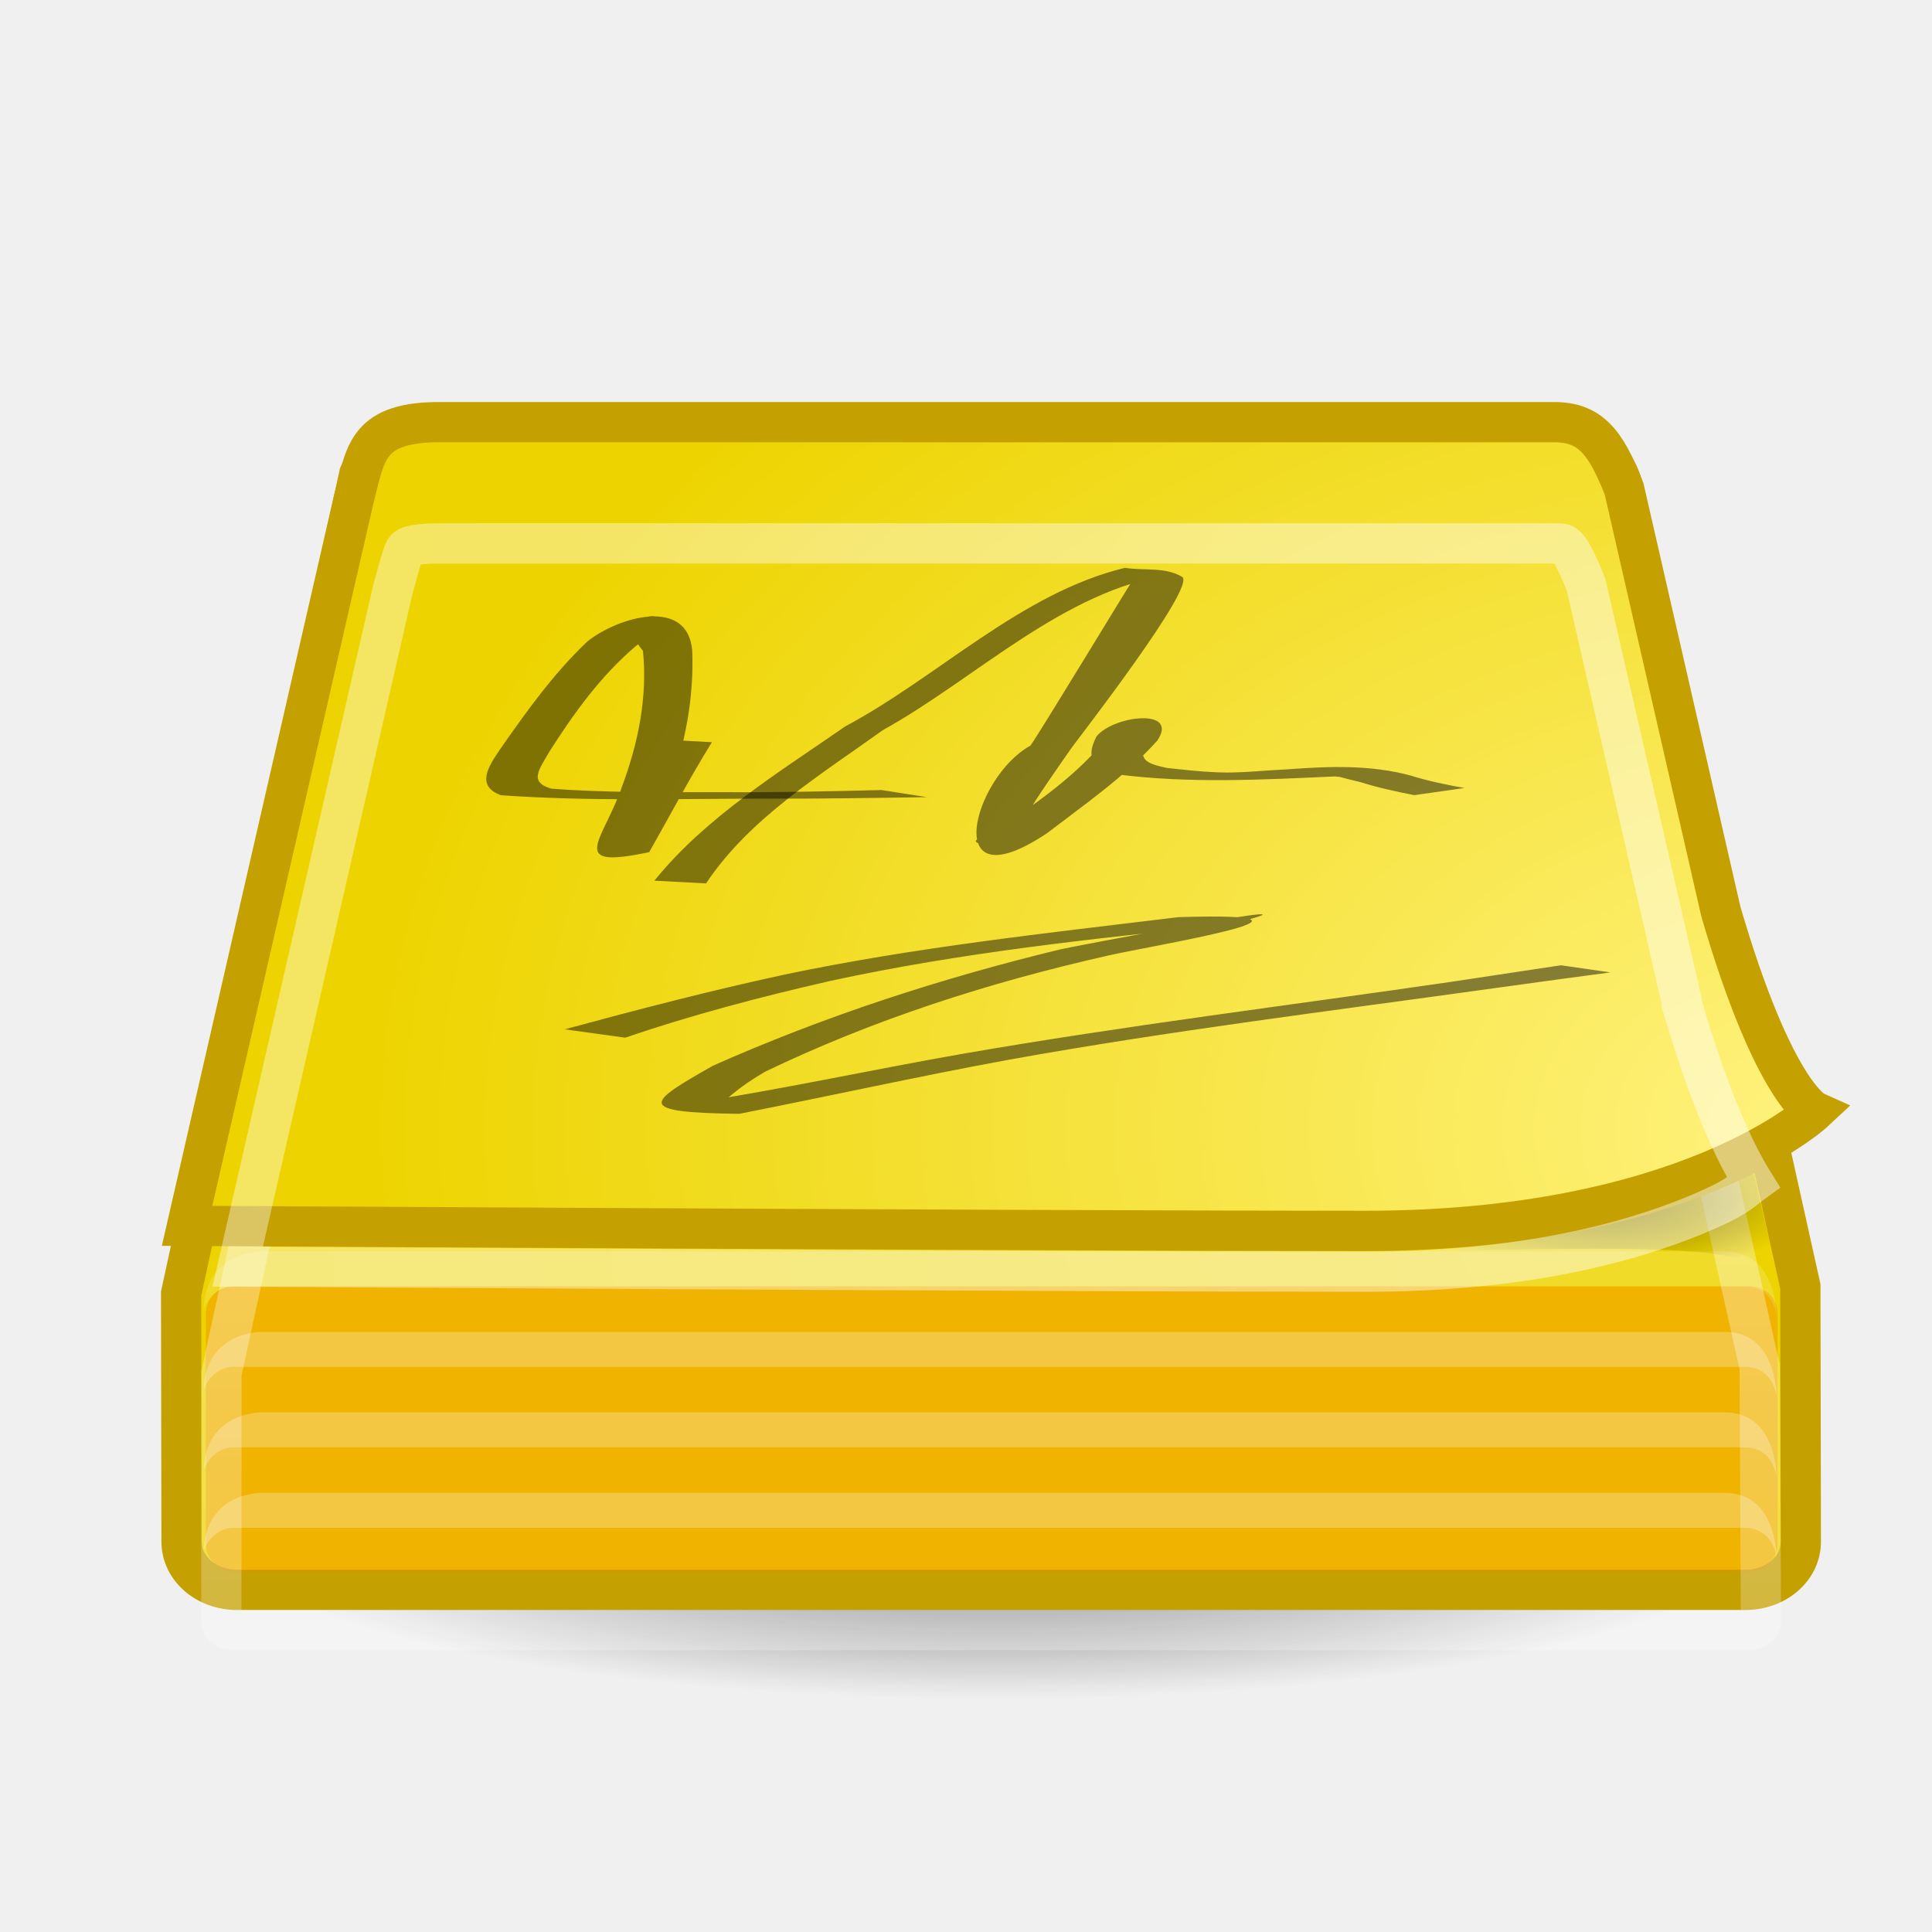
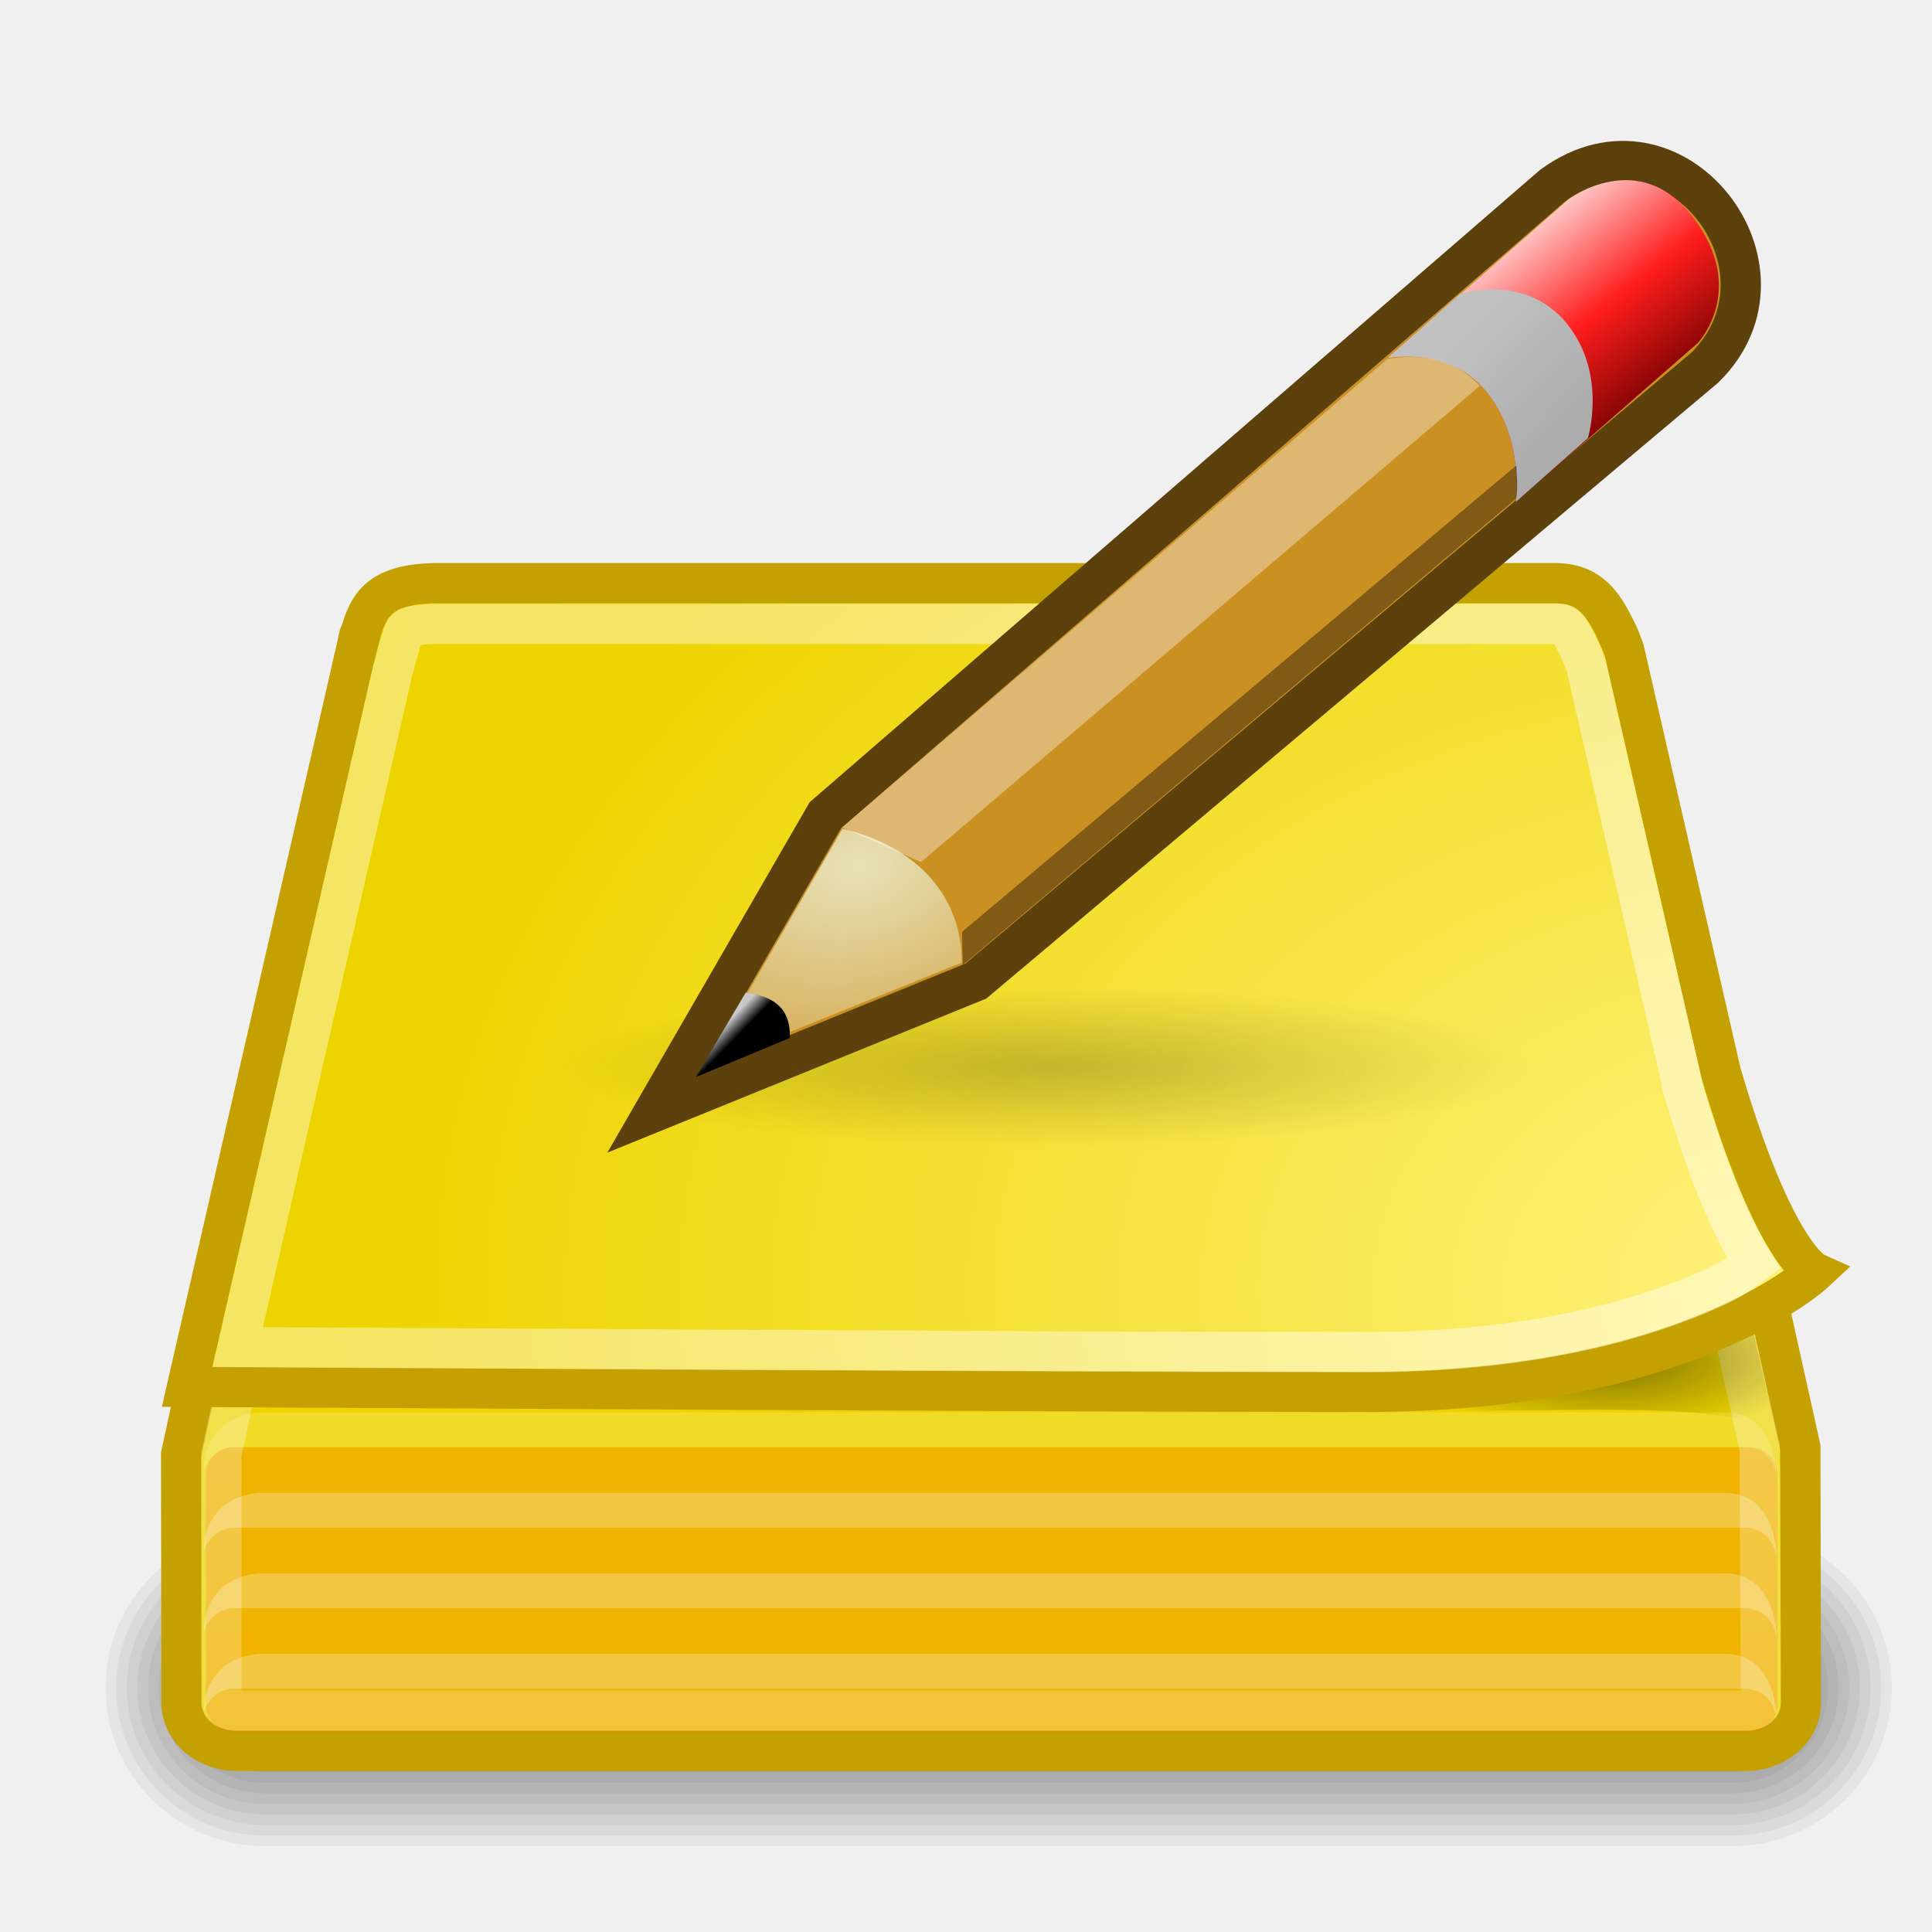
<svg xmlns="http://www.w3.org/2000/svg" xmlns:xlink="http://www.w3.org/1999/xlink" width="48px" height="48px" id="svg11300">
  <defs id="defs3">
+     <linearGradient id="linearGradient2994">
+       <stop id="stop2996" offset="0" style="stop-color:#000000;stop-opacity:1;" />
+       <stop id="stop2998" offset="1" style="stop-color:#c9c9c9;stop-opacity:1;" />
+     </linearGradient>
+     <linearGradient xlink:href="#linearGradient2994" id="linearGradient2560" gradientUnits="userSpaceOnUse" gradientTransform="translate(-5.825542,0.125)" x1="25.719" y1="31.047" x2="25.515" y2="30.703" />
+     <linearGradient id="linearGradient2984">
+       <stop id="stop2986" offset="0" style="stop-color:#e7e2b8;stop-opacity:1;" />
+       <stop id="stop2988" offset="1" style="stop-color:#e7e2b8;stop-opacity:0;" />
+     </linearGradient>
+     <radialGradient xlink:href="#linearGradient2984" id="radialGradient2558" gradientUnits="userSpaceOnUse" gradientTransform="matrix(2.923565,0,0,2.029717,-61.55532,-27.88417)" cx="29.053" cy="27.641" fx="29.053" fy="27.641" r="3.241" />
+     <linearGradient id="linearGradient2974">
+       <stop id="stop2976" offset="0" style="stop-color:#c1c1c1;stop-opacity:1;" />
+       <stop id="stop2978" offset="1" style="stop-color:#acacac;stop-opacity:1;" />
+     </linearGradient>
+     <linearGradient xlink:href="#linearGradient2974" id="linearGradient2556" gradientUnits="userSpaceOnUse" gradientTransform="translate(-5.669292,0)" x1="46" y1="19.812" x2="47.688" y2="22.625" />
+     <linearGradient id="linearGradient2966">
+       <stop id="stop2968" offset="0" style="stop-color:#ffd1d1;stop-opacity:1;" />
+       <stop style="stop-color:#ff1d1d;stop-opacity:1;" offset="0.5" id="stop3006" />
+       <stop id="stop2970" offset="1" style="stop-color:#6f0000;stop-opacity:1;" />
+     </linearGradient>
+     <linearGradient xlink:href="#linearGradient2966" id="linearGradient2554" gradientUnits="userSpaceOnUse" gradientTransform="translate(-5.669292,0)" x1="48.906" y1="17.376" x2="50.988" y2="22.251" />
+     <radialGradient xlink:href="#linearGradient2865" id="radialGradient2552" gradientUnits="userSpaceOnUse" gradientTransform="matrix(1,0,0,0.348243,0,26.35543)" cx="23.562" cy="40.438" fx="23.562" fy="40.438" r="19.562" />
    <linearGradient id="linearGradient6417">
      <stop style="stop-color:black;stop-opacity:1;" offset="0" id="stop6419" />
      <stop style="stop-color:black;stop-opacity:0;" offset="1" id="stop6421" />
    </linearGradient>
    <linearGradient id="linearGradient6407">
      <stop style="stop-color:white;stop-opacity:1;" offset="0" id="stop6409" />
      <stop style="stop-color:white;stop-opacity:0;" offset="1" id="stop6411" />
    </linearGradient>
    <linearGradient id="linearGradient6377">
      <stop style="stop-color:#fff27e;stop-opacity:1;" offset="0" id="stop6379" />
      <stop style="stop-color:#edd400;stop-opacity:1;" offset="1" id="stop6381" />
    </linearGradient>
    <linearGradient id="linearGradient5609">
      <stop style="stop-color:white;stop-opacity:1;" offset="0" id="stop5611" />
      <stop style="stop-color:white;stop-opacity:0;" offset="1" id="stop5613" />
    </linearGradient>
    <linearGradient id="linearGradient2865">
      <stop style="stop-color:#000000;stop-opacity:1;" offset="0" id="stop2867" />
      <stop style="stop-color:#000000;stop-opacity:0;" offset="1" id="stop2869" />
    </linearGradient>
-     <radialGradient xlink:href="#linearGradient2865" id="radialGradient2871" cx="23.562" cy="40.438" fx="23.562" fy="40.438" r="19.562" gradientTransform="matrix(1,0,0,0.348243,0,26.35543)" gradientUnits="userSpaceOnUse" />
    <linearGradient xlink:href="#linearGradient5609" id="linearGradient5615" x1="26.213" y1="14.087" x2="26.13" y2="67.031" gradientUnits="userSpaceOnUse" />
-     <radialGradient xlink:href="#linearGradient6377" id="radialGradient6405" gradientUnits="userSpaceOnUse" gradientTransform="matrix(1.669712,8.698511e-18,1.702451e-8,1.220484,-30.23773,-15.79928)" cx="45.15" cy="35.915" fx="45.15" fy="35.915" r="21.627" />
-     <radialGradient xlink:href="#linearGradient6407" id="radialGradient6413" cx="43.875" cy="35.901" fx="43.875" fy="35.901" r="20.219" gradientTransform="matrix(10.88255,-6.454846e-8,-1.415492e-15,11.39737,-433.5968,-381.3811)" gradientUnits="userSpaceOnUse" />
-     <radialGradient xlink:href="#linearGradient6417" id="radialGradient6423" cx="39.907" cy="31.781" fx="39.907" fy="31.781" r="5.259" gradientTransform="matrix(1,0,0,0.361345,0,18.29694)" gradientUnits="userSpaceOnUse" />
+     <radialGradient xlink:href="#linearGradient6377" id="radialGradient6405" gradientUnits="userSpaceOnUse" gradientTransform="matrix(1.669712,0,1.702451e-8,1.220484,-30.23773,-11.79928)" cx="45.15" cy="35.915" fx="45.15" fy="35.915" r="21.627" />
+     <radialGradient xlink:href="#linearGradient6407" id="radialGradient6413" cx="43.875" cy="35.901" fx="43.875" fy="35.901" r="20.219" gradientTransform="matrix(10.88255,-6.454846e-8,0,11.39737,-433.5968,-381.3811)" gradientUnits="userSpaceOnUse" />
+     <radialGradient xlink:href="#linearGradient6417" id="radialGradient6423" cx="39.907" cy="31.781" fx="39.907" fy="31.781" r="5.259" gradientTransform="matrix(1,0,0,0.361345,0,22.29694)" gradientUnits="userSpaceOnUse" />
  </defs>
  <g id="layer1">
-     <path style="opacity:0.626;color:black;fill:url(#radialGradient2871);fill-opacity:1;fill-rule:evenodd;stroke:none;stroke-width:1;stroke-linecap:butt;stroke-linejoin:miter;marker:none;marker-start:none;marker-mid:none;marker-end:none;stroke-miterlimit:4;stroke-dasharray:none;stroke-dashoffset:0;stroke-opacity:1;visibility:visible;display:inline;overflow:visible" id="path2863" d="M 43.125 40.438 A 19.562 6.812 0 1 1  4,40.438 A 19.562 6.812 0 1 1  43.125 40.438 z" transform="matrix(1,0,0,0.651376,1.137583,11.43711)" />
-     <path style="color:black;fill:#edd400;fill-opacity:1;fill-rule:evenodd;stroke:#c4a000;stroke-width:1;stroke-linecap:butt;stroke-linejoin:miter;marker:none;marker-start:none;marker-mid:none;marker-end:none;stroke-miterlimit:4;stroke-dashoffset:0;stroke-opacity:1;visibility:visible;display:inline;overflow:visible" d="M 10.301,10.596 L 38.951,10.95 C 39.713,10.95 40.195,11.526 40.327,12.143 C 40.327,12.143 44.729,31.959 44.729,31.959 C 44.729,31.959 44.741,38.306 44.741,38.306 C 44.741,38.968 44.127,39.5 43.364,39.5 L 5.888,39.5 C 5.125,39.5 4.511,38.968 4.511,38.306 L 4.5,32.139 L 8.925,11.79 C 9.234,11.128 9.539,10.596 10.301,10.596 z " id="rect1975" />
-     <rect style="opacity:0.371;color:black;fill:#f57900;fill-opacity:1;fill-rule:evenodd;stroke:none;stroke-width:1;stroke-linecap:butt;stroke-linejoin:miter;marker:none;marker-start:none;marker-mid:none;marker-end:none;stroke-miterlimit:4;stroke-dasharray:none;stroke-dashoffset:0;stroke-opacity:1;visibility:visible;display:inline;overflow:visible" id="rect2851" width="39.048" height="7.071" x="5.115" y="31.958" rx="0.679" ry="0.679" />
-     <path style="opacity:0.163;color:black;fill:white;fill-opacity:1;fill-rule:evenodd;stroke:none;stroke-width:1;stroke-linecap:butt;stroke-linejoin:miter;marker:none;marker-start:none;marker-mid:none;marker-end:none;stroke-miterlimit:4;stroke-dasharray:none;stroke-dashoffset:0;stroke-opacity:1;visibility:visible;display:inline;overflow:visible" d="M 5.064,32.532 C 5.064,32.532 5.215,32.002 5.768,31.958 L 43.333,31.958 C 44.087,31.958 44.138,32.709 44.138,32.709 C 44.138,32.709 44.161,31.09 42.854,31.09 L 6.442,31.09 C 5.436,31.178 5.064,31.87 5.064,32.532 z " id="path2853" />
-     <path xlink:href="#rect1975" style="opacity:0.483;color:black;fill:none;fill-opacity:1;fill-rule:evenodd;stroke:url(#linearGradient5615);stroke-width:1;stroke-linecap:butt;stroke-linejoin:miter;marker:none;marker-start:none;marker-mid:none;marker-end:none;stroke-miterlimit:4;stroke-dashoffset:0;stroke-opacity:1;visibility:visible;display:inline;overflow:visible" id="path4730" d="M 10.312,13.594 C 10.161,13.594 10.213,13.567 10.156,13.625 C 10.105,13.677 10,13.9 9.875,14.156 C 9.86,14.186 9.859,14.187 9.844,14.219 L 5.5,34.125 L 5.5,34.188 L 5.5,40.312 C 5.5,40.357 5.572,40.5 5.875,40.5 L 43.375,40.5 C 43.678,40.5 43.75,40.357 43.75,40.312 C 43.75,40.312 43.72,34.244 43.719,34.062 C 43.718,34.061 43.719,33.971 43.719,33.969 C 43.625,33.548 39.344,14.375 39.344,14.375 C 39.287,14.112 39.174,13.938 38.938,13.938 L 10.312,13.594 z " />
-     <path style="opacity:0.466;color:black;fill:url(#radialGradient6423);fill-opacity:1;fill-rule:evenodd;stroke:none;stroke-width:1;stroke-linecap:round;stroke-linejoin:miter;marker:none;marker-start:none;marker-mid:none;marker-end:none;stroke-miterlimit:4;stroke-dasharray:none;stroke-dashoffset:0;stroke-opacity:1;visibility:visible;display:inline;overflow:visible" d="M 44.194,31.681 C 43.815,30.426 43.31,27.88 43.31,27.88 L 34.383,31.062 C 40.128,31.062 42.957,30.797 44.194,31.681 z " id="path6415" />
-     <path id="path2524" d="M 8.783,12.427 L 4.648,30.456 C 4.648,30.456 26.12,30.581 33.924,30.581 C 41.905,30.581 45.079,27.612 45.079,27.612 C 45.079,27.612 44.072,27.159 42.754,22.646 C 42.754,22.646 40.35,12.145 40.35,12.145 C 39.887,10.959 39.494,10.482 38.594,10.489 L 10.812,10.489 C 9.067,10.521 9.076,11.325 8.783,12.427 z " style="fill:url(#radialGradient6405);fill-opacity:1;fill-rule:evenodd;stroke:#c4a000;stroke-width:1px;stroke-linecap:butt;stroke-linejoin:miter;stroke-opacity:1" />
-     <path xlink:href="#path2524" style="opacity:0.466;fill:none;fill-opacity:1;fill-rule:evenodd;stroke:url(#radialGradient6413);stroke-width:1px;stroke-linecap:butt;stroke-linejoin:miter;stroke-opacity:1" id="path6403" d="M 10.812,13.5 C 10.172,13.518 10.104,13.6 10.062,13.656 C 10.019,13.715 9.912,14.076 9.75,14.688 L 5.906,31.469 C 7.601,31.479 26.477,31.594 33.938,31.594 C 37.804,31.594 40.455,30.879 42.125,30.188 C 43.179,29.751 43.238,29.61 43.562,29.375 C 43.072,28.585 42.457,27.252 41.781,24.938 C 41.781,24.917 41.781,24.896 41.781,24.875 C 41.781,24.875 39.475,14.833 39.406,14.531 C 39.192,13.983 39.024,13.68 38.938,13.594 C 38.851,13.507 38.866,13.498 38.594,13.5 L 10.844,13.5 L 10.812,13.5 z " />
-     <path id="path6359" d="M 5.064,34.532 C 5.064,34.532 5.215,34.002 5.768,33.958 L 43.333,33.958 C 44.087,33.958 44.138,34.709 44.138,34.709 C 44.138,34.709 44.161,33.09 42.854,33.09 L 6.442,33.09 C 5.436,33.178 5.064,33.87 5.064,34.532 z " style="opacity:0.264;color:black;fill:white;fill-opacity:1;fill-rule:evenodd;stroke:none;stroke-width:1;stroke-linecap:butt;stroke-linejoin:miter;marker:none;marker-start:none;marker-mid:none;marker-end:none;stroke-miterlimit:4;stroke-dasharray:none;stroke-dashoffset:0;stroke-opacity:1;visibility:visible;display:inline;overflow:visible" />
-     <path style="opacity:0.264;color:black;fill:white;fill-opacity:1;fill-rule:evenodd;stroke:none;stroke-width:1;stroke-linecap:butt;stroke-linejoin:miter;marker:none;marker-start:none;marker-mid:none;marker-end:none;stroke-miterlimit:4;stroke-dasharray:none;stroke-dashoffset:0;stroke-opacity:1;visibility:visible;display:inline;overflow:visible" d="M 5.064,36.532 C 5.064,36.532 5.215,36.002 5.768,35.958 L 43.333,35.958 C 44.087,35.958 44.138,36.709 44.138,36.709 C 44.138,36.709 44.161,35.09 42.854,35.09 L 6.442,35.09 C 5.436,35.178 5.064,35.87 5.064,36.532 z " id="path6361" />
-     <path id="path6363" d="M 5.064,38.532 C 5.064,38.532 5.215,38.002 5.768,37.958 L 43.333,37.958 C 44.087,37.958 44.138,38.709 44.138,38.709 C 44.138,38.709 44.161,37.09 42.854,37.09 L 6.442,37.09 C 5.436,37.178 5.064,37.87 5.064,38.532 z " style="opacity:0.264;color:black;fill:white;fill-opacity:1;fill-rule:evenodd;stroke:none;stroke-width:1;stroke-linecap:butt;stroke-linejoin:miter;marker:none;marker-start:none;marker-mid:none;marker-end:none;stroke-miterlimit:4;stroke-dasharray:none;stroke-dashoffset:0;stroke-opacity:1;visibility:visible;display:inline;overflow:visible" />
-     <path style="opacity:0.466;color:black;fill:black;fill-opacity:1;fill-rule:nonzero;stroke:none;stroke-width:1;stroke-linecap:round;stroke-linejoin:miter;marker:none;marker-start:none;marker-mid:none;marker-end:none;stroke-miterlimit:4;stroke-dasharray:none;stroke-dashoffset:0;stroke-opacity:1;visibility:visible;display:inline;overflow:visible" id="path6433" d="M 16.258,21.88 C 17.538,20.297 19.343,19.197 20.998,18.048 C 23.294,16.825 25.366,14.733 27.946,14.108 C 28.421,14.183 28.961,14.08 29.37,14.333 C 29.732,14.558 26.824,18.301 26.615,18.591 C 26.375,18.938 25.739,19.833 25.511,20.248 C 25.397,20.455 25.584,20.922 25.348,20.938 C 23.59,21.06 24.34,20.81 24.835,20.572 C 25.8,19.922 26.786,19.232 27.515,18.313 C 27.512,17.812 29.143,17.818 28.518,18.38 C 28.226,18.88 28.495,18.971 28.989,19.079 C 30.643,19.266 30.654,19.184 32.015,19.112 C 33.044,19.035 34.065,19.001 35.058,19.271 C 35.493,19.408 35.938,19.498 36.385,19.578 L 35.137,19.755 C 34.688,19.667 34.241,19.571 33.803,19.433 C 31.848,18.963 34.648,19.473 33.173,19.29 C 31.377,19.372 29.563,19.468 27.774,19.242 C 27.192,19.083 26.945,18.865 27.243,18.296 C 27.663,17.773 29.307,17.581 28.753,18.4 C 27.955,19.288 26.961,19.975 26.018,20.697 C 23.317,22.505 24.182,19.298 25.599,18.527 C 25.849,18.181 28.103,14.453 28.128,14.439 C 28.416,14.279 28.777,14.326 29.102,14.269 C 26.415,14.669 24.239,16.865 21.938,18.138 C 20.388,19.25 18.615,20.333 17.542,21.948 L 16.258,21.88 z " />
-     <path style="opacity:0.466;color:black;fill:black;fill-opacity:1;fill-rule:nonzero;stroke:none;stroke-width:1;stroke-linecap:round;stroke-linejoin:miter;marker:none;marker-start:none;marker-mid:none;marker-end:none;stroke-miterlimit:4;stroke-dasharray:none;stroke-dashoffset:0;stroke-opacity:1;visibility:visible;display:inline;overflow:visible" id="path6439" d="M 17.687,18.44 C 17.134,19.331 16.647,20.26 16.13,21.171 C 14.058,21.612 14.982,20.896 15.45,19.552 C 15.856,18.461 16.09,17.33 15.974,16.168 C 15.071,15.134 17.407,14.959 15.809,16.042 C 14.937,16.776 14.266,17.709 13.656,18.664 C 13.399,19.117 13.128,19.424 13.693,19.593 C 15.099,19.702 16.513,19.677 17.922,19.681 C 19.249,19.69 20.575,19.662 21.901,19.628 L 23.031,19.805 C 21.667,19.826 20.304,19.847 18.94,19.842 C 16.776,19.844 14.599,19.911 12.44,19.757 C 11.805,19.515 12.146,19.026 12.44,18.593 C 13.094,17.655 13.768,16.715 14.602,15.929 C 15.361,15.329 17.081,14.822 17.198,16.159 C 17.246,17.336 17.02,18.481 16.628,19.59 C 16.175,20.973 16.145,21.534 14.907,21.103 C 15.488,20.24 15.98,19.32 16.4,18.369 L 17.687,18.44 z " />
-     <path style="opacity:0.466;color:black;fill:black;fill-opacity:1;fill-rule:nonzero;stroke:none;stroke-width:1;stroke-linecap:round;stroke-linejoin:miter;marker:none;marker-start:none;marker-mid:none;marker-end:none;stroke-miterlimit:4;stroke-dasharray:none;stroke-dashoffset:0;stroke-opacity:1;visibility:visible;display:inline;overflow:visible" id="path6443" d="M 14.029,25.573 C 15.843,25.082 17.658,24.609 19.497,24.212 C 22.726,23.535 26.009,23.183 29.281,22.786 C 33.833,22.65 28.554,23.501 27.515,23.744 C 24.587,24.405 21.719,25.322 19.011,26.625 C 17.661,27.414 18.32,27.484 16.926,27.446 C 19.273,27.102 21.596,26.586 23.935,26.178 C 27.955,25.481 32.005,24.983 36.042,24.395 C 37.976,24.105 37.063,24.243 38.781,23.982 L 40.011,24.159 C 38.193,24.403 39.154,24.273 37.126,24.551 C 33.093,25.114 29.049,25.61 25.04,26.333 C 22.806,26.744 20.591,27.235 18.365,27.673 C 15.705,27.641 16.109,27.391 17.713,26.477 C 20.491,25.243 23.389,24.301 26.343,23.587 C 26.551,23.534 33.777,22.158 30.537,22.971 C 27.223,23.311 23.901,23.661 20.641,24.368 C 18.916,24.761 17.207,25.21 15.531,25.781 L 14.029,25.573 z " />
+     <g style="display:inline" transform="matrix(0.211321,0,0,0.209762,-0.326773,3.523521)" id="g1197">
+       <path d="M 32.707,164.36 C 22.319,164.36 13.957,172.723 13.957,183.11 C 13.957,193.498 22.319,201.86 32.707,201.86 L 205.207,201.86 C 215.594,201.86 223.957,193.498 223.957,183.11 C 223.957,172.723 215.594,164.36 205.207,164.36 L 32.707,164.36 z " style="opacity:0.048;fill-rule:evenodd;stroke-width:3pt" id="path1196" />
+       <path d="M 32.707,165.61 C 23.012,165.61 15.207,173.415 15.207,183.11 C 15.207,192.805 23.012,200.61 32.707,200.61 L 205.207,200.61 C 214.902,200.61 222.707,192.805 222.707,183.11 C 222.707,173.415 214.902,165.61 205.207,165.61 L 32.707,165.61 z " style="opacity:0.048;fill-rule:evenodd;stroke-width:3pt" id="path1195" />
+       <path d="M 32.707,166.86 C 23.704,166.86 16.457,174.108 16.457,183.11 C 16.457,192.113 23.704,199.36 32.707,199.36 L 205.207,199.36 C 214.209,199.36 221.457,192.113 221.457,183.11 C 221.457,174.108 214.209,166.86 205.207,166.86 L 32.707,166.86 z " style="opacity:0.048;fill-rule:evenodd;stroke-width:3pt" id="path1194" />
+       <path d="M 32.707,168.11 C 24.397,168.11 17.707,174.8 17.707,183.11 C 17.707,191.42 24.397,198.11 32.707,198.11 L 205.207,198.11 C 213.517,198.11 220.207,191.42 220.207,183.11 C 220.207,174.8 213.517,168.11 205.207,168.11 L 32.707,168.11 z " style="opacity:0.048;fill-rule:evenodd;stroke-width:3pt" id="path1193" />
+       <path d="M 32.708,169.36 C 25.09,169.36 18.958,175.493 18.958,183.11 C 18.958,190.728 25.09,196.86 32.708,196.86 L 205.206,196.86 C 212.824,196.86 218.956,190.728 218.956,183.11 C 218.956,175.493 212.824,169.36 205.206,169.36 L 32.708,169.36 z " style="opacity:0.048;fill-rule:evenodd;stroke-width:3pt" id="path1192" />
+       <path d="M 32.707,170.61 C 25.782,170.61 20.207,176.185 20.207,183.11 C 20.207,190.035 25.782,195.61 32.707,195.61 L 205.207,195.61 C 212.132,195.61 217.707,190.035 217.707,183.11 C 217.707,176.185 212.132,170.61 205.207,170.61 L 32.707,170.61 z " style="opacity:0.048;fill-rule:evenodd;stroke-width:3pt" id="path1191" />
+       <path d="M 32.707,171.86 C 26.474,171.86 21.457,176.878 21.457,183.11 C 21.457,189.343 26.474,194.36 32.707,194.36 L 205.207,194.36 C 211.439,194.36 216.457,189.343 216.457,183.11 C 216.457,176.878 211.439,171.86 205.207,171.86 L 32.707,171.86 z " style="opacity:0.048;fill-rule:evenodd;stroke-width:3pt" id="path1190" />
+       <path d="M 32.707,173.11 C 27.167,173.11 22.707,177.57 22.707,183.11 C 22.707,188.65 27.167,193.11 32.707,193.11 L 205.207,193.11 C 210.747,193.11 215.207,188.65 215.207,183.11 C 215.207,177.57 210.747,173.11 205.207,173.11 L 32.707,173.11 z " style="opacity:0.048;fill-rule:evenodd;stroke-width:3pt" id="path1189" />
+     </g>
+     <path style="color:black;fill:#edd400;fill-opacity:1;fill-rule:evenodd;stroke:#c4a000;stroke-width:1;stroke-linecap:butt;stroke-linejoin:miter;marker:none;marker-start:none;marker-mid:none;marker-end:none;stroke-miterlimit:4;stroke-dashoffset:0;stroke-opacity:1;visibility:visible;display:inline;overflow:visible" d="M 10.301,14.596 L 38.951,14.95 C 39.713,14.95 40.195,15.526 40.327,16.143 C 40.327,16.143 44.729,35.959 44.729,35.959 C 44.729,35.959 44.741,42.306 44.741,42.306 C 44.741,42.968 44.127,43.5 43.364,43.5 L 5.888,43.5 C 5.125,43.5 4.511,42.968 4.511,42.306 L 4.5,36.139 L 8.925,15.79 C 9.234,15.128 9.539,14.596 10.301,14.596 z " id="rect1975" />
+     <rect style="opacity:0.371;color:black;fill:#f57900;fill-opacity:1;fill-rule:evenodd;stroke:none;stroke-width:1;stroke-linecap:butt;stroke-linejoin:miter;marker:none;marker-start:none;marker-mid:none;marker-end:none;stroke-miterlimit:4;stroke-dasharray:none;stroke-dashoffset:0;stroke-opacity:1;visibility:visible;display:inline;overflow:visible" id="rect2851" width="39.048" height="7.071" x="5.115" y="35.958" rx="0.679" ry="0.679" />
+     <path style="opacity:0.163;color:black;fill:white;fill-opacity:1;fill-rule:evenodd;stroke:none;stroke-width:1;stroke-linecap:butt;stroke-linejoin:miter;marker:none;marker-start:none;marker-mid:none;marker-end:none;stroke-miterlimit:4;stroke-dasharray:none;stroke-dashoffset:0;stroke-opacity:1;visibility:visible;display:inline;overflow:visible" d="M 5.064,36.532 C 5.064,36.532 5.215,36.002 5.768,35.958 L 43.333,35.958 C 44.087,35.958 44.138,36.709 44.138,36.709 C 44.138,36.709 44.161,35.09 42.854,35.09 L 6.442,35.09 C 5.436,35.178 5.064,35.87 5.064,36.532 z " id="path2853" />
+     <path style="opacity:0.483;color:black;fill:none;fill-opacity:1;fill-rule:evenodd;stroke:url(#linearGradient5615);stroke-width:1;stroke-linecap:butt;stroke-linejoin:miter;stroke-miterlimit:4;stroke-dashoffset:0;stroke-opacity:1;marker:none;marker-start:none;marker-mid:none;marker-end:none;visibility:visible;display:inline;overflow:visible" d="M 10.312,15.594 C 10.161,15.594 10.213,15.567 10.156,15.625 C 10.105,15.677 10,15.9 9.875,16.156 C 9.86,16.186 9.859,16.187 9.844,16.219 L 5.5,36.125 L 5.5,36.188 L 5.5,42.312 C 5.5,42.357 5.572,42.5 5.875,42.5 L 43.375,42.5 C 43.678,42.5 43.75,42.357 43.75,42.312 C 43.75,42.312 43.72,36.244 43.719,36.062 C 43.718,36.061 43.719,35.971 43.719,35.969 C 43.625,35.548 39.344,16.375 39.344,16.375 C 39.287,16.112 39.174,15.938 38.938,15.938 L 10.312,15.594 z " id="path4730" />
+     <path style="opacity:0.466;color:black;fill:url(#radialGradient6423);fill-opacity:1;fill-rule:evenodd;stroke:none;stroke-width:1;stroke-linecap:round;stroke-linejoin:miter;marker:none;marker-start:none;marker-mid:none;marker-end:none;stroke-miterlimit:4;stroke-dasharray:none;stroke-dashoffset:0;stroke-opacity:1;visibility:visible;display:inline;overflow:visible" d="M 44.194,35.681 C 43.815,34.426 43.31,31.88 43.31,31.88 L 34.383,35.062 C 40.128,35.062 42.957,34.797 44.194,35.681 z " id="path6415" />
+     <path id="path2524" d="M 8.783,16.427 L 4.648,34.456 C 4.648,34.456 26.12,34.581 33.924,34.581 C 41.905,34.581 45.079,31.612 45.079,31.612 C 45.079,31.612 44.072,31.159 42.754,26.646 C 42.754,26.646 40.35,16.145 40.35,16.145 C 39.887,14.959 39.494,14.482 38.594,14.489 L 10.812,14.489 C 9.067,14.521 9.076,15.325 8.783,16.427 z " style="fill:url(#radialGradient6405);fill-opacity:1;fill-rule:evenodd;stroke:#c4a000;stroke-width:1px;stroke-linecap:butt;stroke-linejoin:miter;stroke-opacity:1" />
+     <path style="opacity:0.466;fill:none;fill-opacity:1;fill-rule:evenodd;stroke:url(#radialGradient6413);stroke-width:1px;stroke-linecap:butt;stroke-linejoin:miter;stroke-opacity:1" d="M 10.812,15.5 C 10.172,15.518 10.104,15.6 10.062,15.656 C 10.019,15.715 9.912,16.076 9.75,16.688 L 5.906,33.469 C 7.601,33.479 26.477,33.594 33.938,33.594 C 37.804,33.594 40.455,32.879 42.125,32.188 C 43.179,31.751 43.238,31.61 43.562,31.375 C 43.072,30.585 42.457,29.252 41.781,26.938 C 41.781,26.917 41.781,26.896 41.781,26.875 C 41.781,26.875 39.475,16.833 39.406,16.531 C 39.192,15.983 39.024,15.68 38.938,15.594 C 38.851,15.507 38.866,15.498 38.594,15.5 L 10.844,15.5 L 10.812,15.5 z " id="path6403" />
+     <path id="path6359" d="M 5.064,38.532 C 5.064,38.532 5.215,38.002 5.768,37.958 L 43.333,37.958 C 44.087,37.958 44.138,38.709 44.138,38.709 C 44.138,38.709 44.161,37.09 42.854,37.09 L 6.442,37.09 C 5.436,37.178 5.064,37.87 5.064,38.532 z " style="opacity:0.264;color:black;fill:white;fill-opacity:1;fill-rule:evenodd;stroke:none;stroke-width:1;stroke-linecap:butt;stroke-linejoin:miter;marker:none;marker-start:none;marker-mid:none;marker-end:none;stroke-miterlimit:4;stroke-dasharray:none;stroke-dashoffset:0;stroke-opacity:1;visibility:visible;display:inline;overflow:visible" />
+     <path style="opacity:0.264;color:black;fill:white;fill-opacity:1;fill-rule:evenodd;stroke:none;stroke-width:1;stroke-linecap:butt;stroke-linejoin:miter;marker:none;marker-start:none;marker-mid:none;marker-end:none;stroke-miterlimit:4;stroke-dasharray:none;stroke-dashoffset:0;stroke-opacity:1;visibility:visible;display:inline;overflow:visible" d="M 5.064,40.532 C 5.064,40.532 5.215,40.002 5.768,39.958 L 43.333,39.958 C 44.087,39.958 44.138,40.709 44.138,40.709 C 44.138,40.709 44.161,39.09 42.854,39.09 L 6.442,39.09 C 5.436,39.178 5.064,39.87 5.064,40.532 z " id="path6361" />
+     <path id="path6363" d="M 5.064,42.532 C 5.064,42.532 5.215,42.002 5.768,41.958 L 43.333,41.958 C 44.087,41.958 44.138,42.709 44.138,42.709 C 44.138,42.709 44.161,41.09 42.854,41.09 L 6.442,41.09 C 5.436,41.178 5.064,41.87 5.064,42.532 z " style="opacity:0.264;color:black;fill:white;fill-opacity:1;fill-rule:evenodd;stroke:none;stroke-width:1;stroke-linecap:butt;stroke-linejoin:miter;marker:none;marker-start:none;marker-mid:none;marker-end:none;stroke-miterlimit:4;stroke-dasharray:none;stroke-dashoffset:0;stroke-opacity:1;visibility:visible;display:inline;overflow:visible" />
+     <path transform="matrix(0.616613,0,0,0.293577,11.48816,14.62848)" d="M 43.125 40.438 A 19.562 6.812 0 1 1  4,40.438 A 19.562 6.812 0 1 1  43.125 40.438 z" id="path3008" style="opacity:0.2;color:black;fill:url(#radialGradient2552);fill-opacity:1;fill-rule:evenodd;stroke:none;stroke-width:1;stroke-linecap:butt;stroke-linejoin:miter;marker:none;marker-start:none;marker-mid:none;marker-end:none;stroke-miterlimit:4;stroke-dasharray:none;stroke-dashoffset:0;stroke-opacity:1;visibility:visible;display:inline;overflow:visible" />
+     <g style="display:inline" id="g1574" transform="matrix(1.033699,-0.276979,0.276979,1.033699,14.81828,-29.04823)">
+       <path transform="translate(-29.75546,19)" id="path2960" d="M 17.341,32.5 L 22.966,26.875 L 43.06,17.125 C 46.31,15.875 48.247,20.5 45.372,22.125 L 25.341,31.5 L 17.341,32.5 z " style="color:black;fill:#cb9022;fill-opacity:1;fill-rule:evenodd;stroke:#5c410c;stroke-width:0.934;stroke-linecap:butt;stroke-linejoin:miter;marker:none;marker-start:none;marker-mid:none;marker-end:none;stroke-miterlimit:4;stroke-dasharray:none;stroke-dashoffset:0;stroke-opacity:1;visibility:visible;display:inline;overflow:visible" />
+       <path transform="translate(-29.75546,19)" style="color:black;fill:url(#linearGradient2554);fill-opacity:1;fill-rule:evenodd;stroke:none;stroke-width:1;stroke-linecap:butt;stroke-linejoin:miter;marker:none;marker-start:none;marker-mid:none;marker-end:none;stroke-miterlimit:4;stroke-dasharray:none;stroke-dashoffset:0;stroke-opacity:1;visibility:visible;display:inline;overflow:visible" d="M 38.331,20 C 38.331,20 39.768,20.094 40.331,21.344 C 40.91,22.632 40.331,24 40.331,24 L 45.362,21.531 C 45.362,21.531 46.814,20.65 46.018,18.688 C 45.233,16.752 43.331,17.531 43.331,17.531 L 38.331,20 z " id="path2964" />
+       <path transform="translate(-29.75546,19)" id="path2962" d="M 38.331,20 C 38.331,20 39.768,20.094 40.331,21.344 C 40.91,22.632 40.331,24 40.331,24 L 42.331,23 C 42.331,23 43.158,21.681 42.549,20.312 C 41.924,18.906 40.331,19 40.331,19 L 38.331,20 z " style="color:black;fill:url(#linearGradient2556);fill-opacity:1;fill-rule:evenodd;stroke:none;stroke-width:1;stroke-linecap:butt;stroke-linejoin:miter;marker:none;marker-start:none;marker-mid:none;marker-end:none;stroke-miterlimit:4;stroke-dasharray:none;stroke-dashoffset:0;stroke-opacity:1;visibility:visible;display:inline;overflow:visible" />
+       <path transform="translate(-29.75546,19)" id="path2982" d="M 18.768,31.781 L 23.268,27.281 C 24.768,28.094 25.549,29.438 25.143,31 L 18.768,31.781 z " style="color:black;fill:url(#radialGradient2558);fill-opacity:1;fill-rule:evenodd;stroke:none;stroke-width:1;stroke-linecap:butt;stroke-linejoin:miter;marker:none;marker-start:none;marker-mid:none;marker-end:none;stroke-miterlimit:4;stroke-dasharray:none;stroke-dashoffset:0;stroke-opacity:1;visibility:visible;display:inline;overflow:visible" />
+       <path transform="translate(-29.75546,19)" id="path2992" d="M 20.112,30.375 L 18.487,31.969 L 20.831,31.656 C 21.049,30.938 20.643,30.594 20.112,30.375 z " style="color:black;fill:url(#linearGradient2560);fill-opacity:1;fill-rule:evenodd;stroke:none;stroke-width:1;stroke-linecap:butt;stroke-linejoin:miter;marker:none;marker-start:none;marker-mid:none;marker-end:none;stroke-miterlimit:4;stroke-dasharray:none;stroke-dashoffset:0;stroke-opacity:1;visibility:visible;display:inline;overflow:visible" />
+       <path transform="translate(-29.75546,19)" id="path3002" d="M 23.268,27.25 L 24.831,28.5 L 40.218,21.181 C 39.774,20.325 38.976,20.097 38.315,20.019 L 23.268,27.25 z " style="color:black;fill:white;fill-opacity:0.364;fill-rule:evenodd;stroke:none;stroke-width:1;stroke-linecap:butt;stroke-linejoin:miter;marker:none;marker-start:none;marker-mid:none;marker-end:none;stroke-miterlimit:4;stroke-dasharray:none;stroke-dashoffset:0;stroke-opacity:1;visibility:visible;display:inline;overflow:visible" />
+       <path transform="translate(-29.75546,19)" id="path3004" d="M 25.143,31.062 L 25.331,30.312 L 40.562,23.183 C 40.562,23.183 40.452,23.797 40.346,23.932 L 25.143,31.062 z " style="color:black;fill:black;fill-opacity:0.364;fill-rule:evenodd;stroke:none;stroke-width:1;stroke-linecap:butt;stroke-linejoin:miter;marker:none;marker-start:none;marker-mid:none;marker-end:none;stroke-miterlimit:4;stroke-dasharray:none;stroke-dashoffset:0;stroke-opacity:1;visibility:visible;display:inline;overflow:visible" />
+     </g>
  </g>
</svg>
